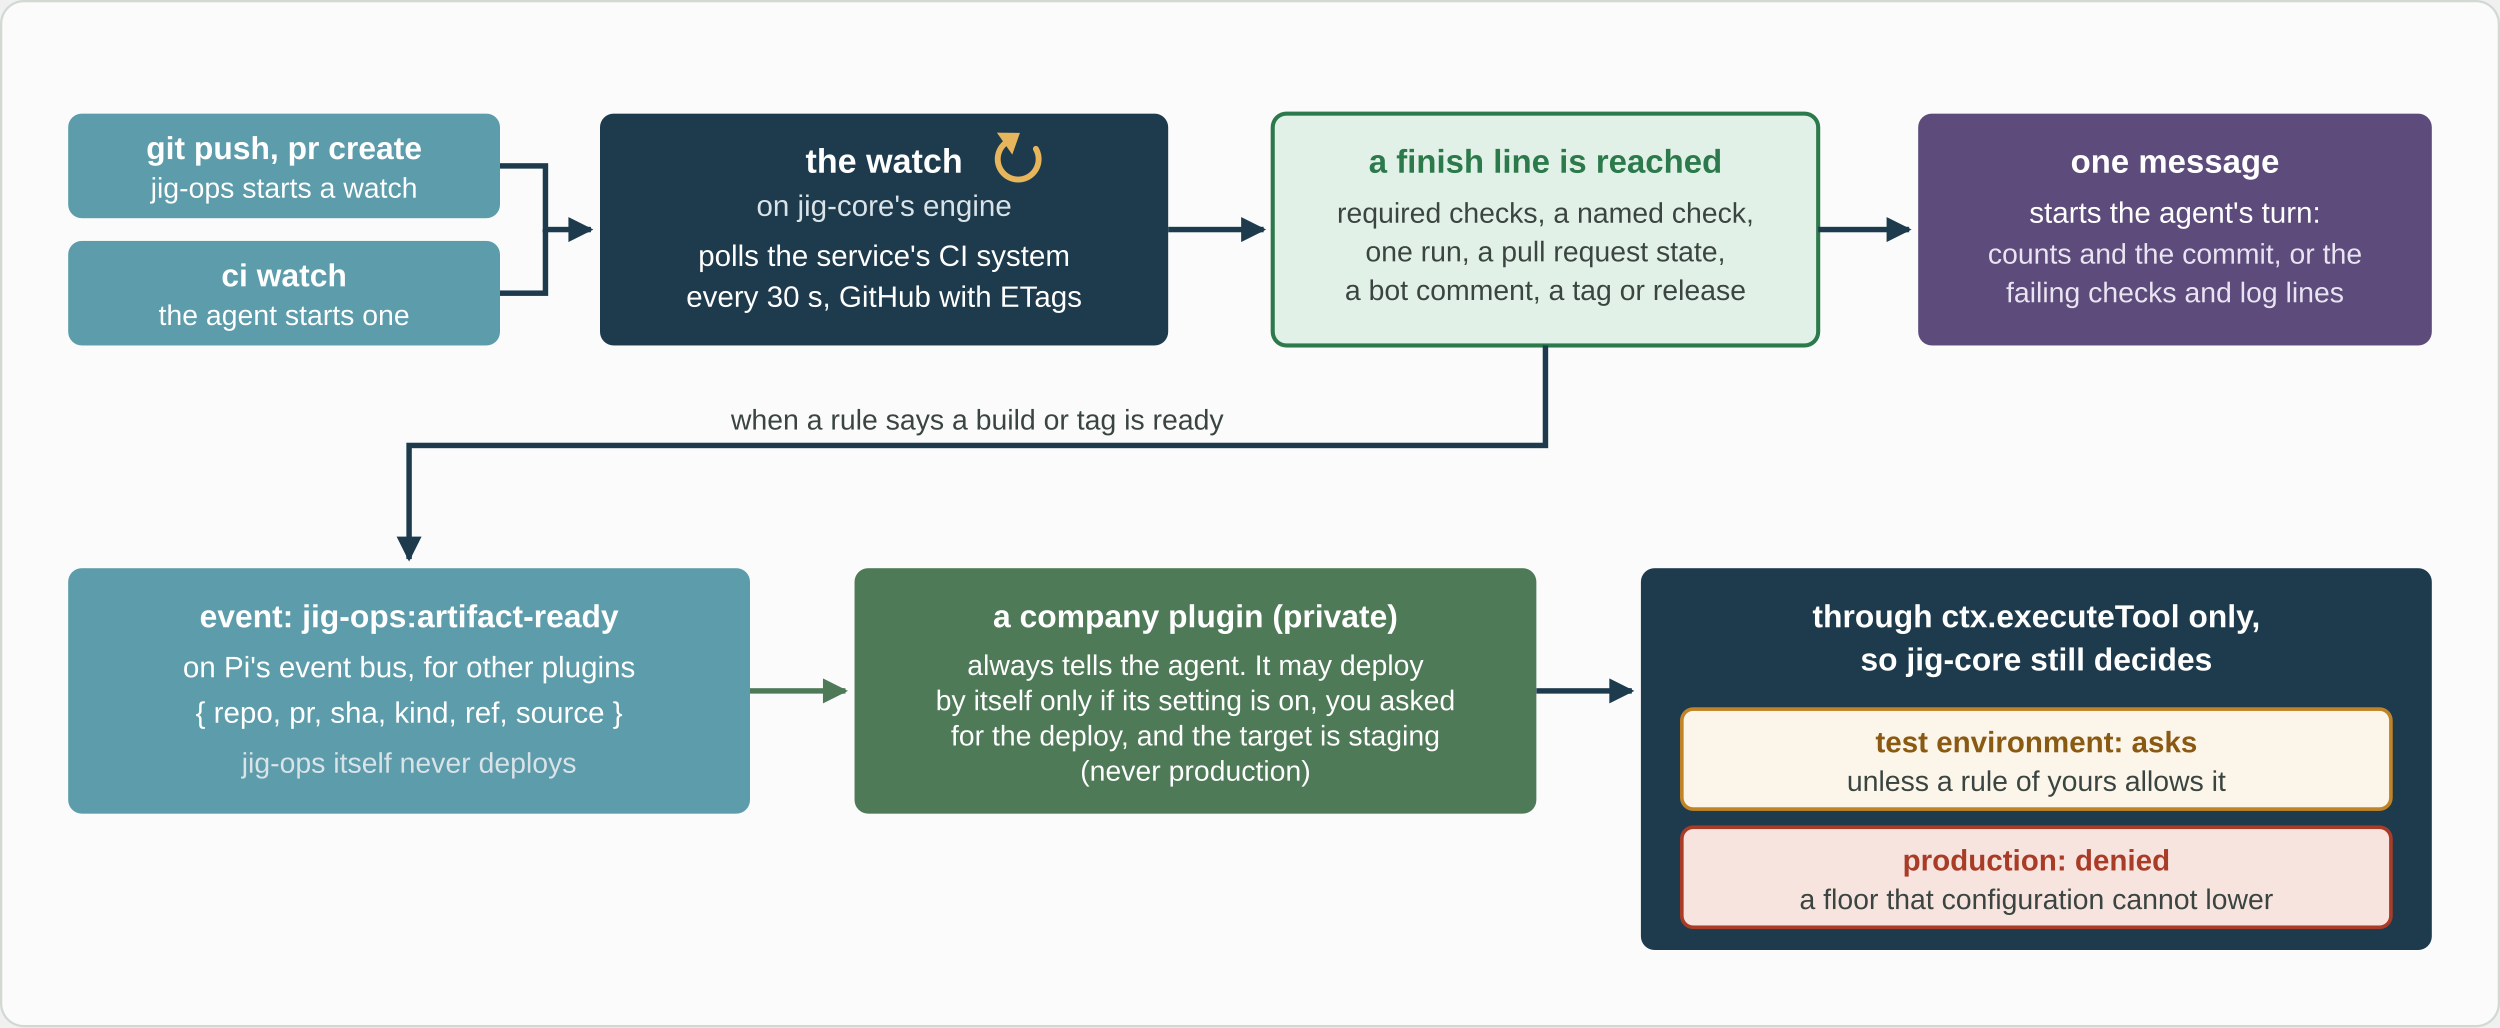
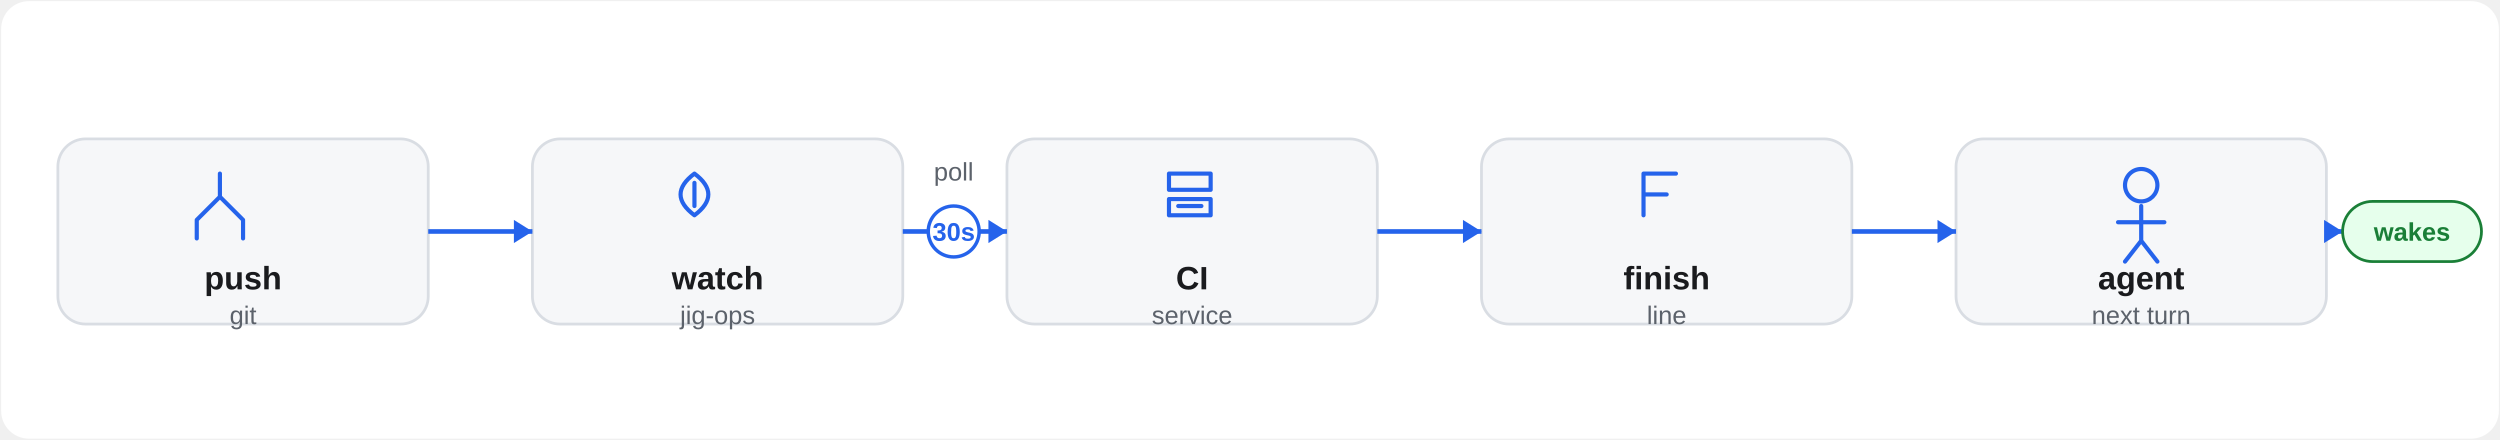
- <svg xmlns="http://www.w3.org/2000/svg" width="1100" height="452" viewBox="0 0 1100 452" role="img" aria-label="Watching CI until it is done. A git push or pull request create announces jig-git:pushed, and jig-ops starts a watch by itself; or the agent calls ci watch. The watch, on jig-core's engine, polls the service's CI system (GitHub, GitLab, Jenkins or Concourse) every 30 seconds until an explicit finish line is reached. One message then starts the agent's turn, and an artifact-ready event goes to Pi's event bus. A company plugin may deploy only through ctx.executeTool, so jig-core still decides: a write to a test environment asks unless a rule allows it, and production is denied." font-family="IBM Plex Sans, Segoe UI, Arial, sans-serif">
-   <rect x="0.5" y="0.5" width="1099" height="451" rx="10" fill="#FAFBFA" stroke="#D2D9D3" />
-   <defs>
-     <marker id="ciwatch-head-1d3b4d-11" viewBox="0 0 10 10" refX="9" refY="5" markerUnits="userSpaceOnUse" markerWidth="11" markerHeight="11" orient="auto">
-       <path d="M0,0 L10,5 L0,10 z" fill="#1D3B4D" />
-     </marker>
-     <marker id="ciwatch-head-4e7a58-11" viewBox="0 0 10 10" refX="9" refY="5" markerUnits="userSpaceOnUse" markerWidth="11" markerHeight="11" orient="auto">
-       <path d="M0,0 L10,5 L0,10 z" fill="#4E7A58" />
-     </marker>
-   </defs>
-   <rect x="30" y="50" width="190" height="46" rx="6" fill="#5C9CAB" />
-   <text x="125" y="70" font-size="14" fill="#FFFFFF" font-weight="700" text-anchor="middle">git push, pr create</text>
-   <text x="125" y="87" font-size="12.5" fill="#FFFFFF" text-anchor="middle">jig-ops starts a watch</text>
-   <rect x="30" y="106" width="190" height="46" rx="6" fill="#5C9CAB" />
-   <text x="125" y="126" font-size="14" fill="#FFFFFF" font-weight="700" text-anchor="middle">ci watch</text>
-   <text x="125" y="143" font-size="12.5" fill="#FFFFFF" text-anchor="middle">the agent starts one</text>
-   <path d="M220 73 H240 V101 H260" fill="none" stroke="#1D3B4D" stroke-width="2.4" marker-end="url(#ciwatch-head-1d3b4d-11)" />
-   <path d="M220 129 H240 V101" fill="none" stroke="#1D3B4D" stroke-width="2.4" />
-   <rect x="264" y="50" width="250" height="102" rx="6" fill="#1D3B4D" />
-   <text x="389" y="76" font-size="15" fill="#FFFFFF" font-weight="700" text-anchor="middle">the watch</text>
-   <path d="M455.79 65.5 A9 9 0 1 1 442.84 62.63" fill="none" stroke="#E7B55B" stroke-width="2.6" stroke-linecap="round" stroke-linejoin="round" />
-   <polygon points="448.77,58.47 445.4,68.03 438.63,58.37" fill="#E7B55B" />
-   <text x="389" y="95" font-size="13" fill="#D9E3E8" text-anchor="middle">on jig-core's engine</text>
-   <text x="389" y="117" font-size="13" fill="#FFFFFF" text-anchor="middle">polls the service's CI system</text>
-   <text x="389" y="135" font-size="13" fill="#FFFFFF" text-anchor="middle">every 30 s, GitHub with ETags</text>
-   <path d="M514 101 H556" fill="none" stroke="#1D3B4D" stroke-width="2.4" marker-end="url(#ciwatch-head-1d3b4d-11)" />
-   <rect x="560" y="50" width="240" height="102" rx="6" fill="#E2F1E7" stroke="#2C7A4B" stroke-width="1.8" />
-   <text x="680" y="76" font-size="14.5" fill="#2C7A4B" font-weight="700" text-anchor="middle">a finish line is reached</text>
-   <text x="680" y="98" font-size="12.5" fill="#3A4440" text-anchor="middle">required checks, a named check,</text>
-   <text x="680" y="115" font-size="12.5" fill="#3A4440" text-anchor="middle">one run, a pull request state,</text>
-   <text x="680" y="132" font-size="12.5" fill="#3A4440" text-anchor="middle">a bot comment, a tag or release</text>
-   <path d="M800 101 H840" fill="none" stroke="#1D3B4D" stroke-width="2.4" marker-end="url(#ciwatch-head-1d3b4d-11)" />
-   <rect x="844" y="50" width="226" height="102" rx="6" fill="#5D4B7C" />
-   <text x="957" y="76" font-size="14.5" fill="#FFFFFF" font-weight="700" text-anchor="middle">one message</text>
-   <text x="957" y="98" font-size="13" fill="#FFFFFF" text-anchor="middle">starts the agent's turn:</text>
-   <text x="957" y="116" font-size="12.5" fill="#E9E4F2" text-anchor="middle">counts and the commit, or the</text>
-   <text x="957" y="133" font-size="12.5" fill="#E9E4F2" text-anchor="middle">failing checks and log lines</text>
-   <path d="M680 152 V196 H180 V246" fill="none" stroke="#1D3B4D" stroke-width="2.4" marker-end="url(#ciwatch-head-1d3b4d-11)" />
-   <text x="430" y="189" font-size="12.5" fill="#3A4440" text-anchor="middle">when a rule says a build or tag is ready</text>
-   <rect x="30" y="250" width="300" height="108" rx="6" fill="#5C9CAB" />
-   <text x="180" y="276" font-size="14" fill="#FFFFFF" font-weight="700" text-anchor="middle">event: jig-ops:artifact-ready</text>
-   <text x="180" y="298" font-size="13" fill="#FFFFFF" text-anchor="middle">on Pi's event bus, for other plugins</text>
-   <text x="180" y="318" font-size="13" fill="#FFFFFF" text-anchor="middle">{ repo, pr, sha, kind, ref, source }</text>
-   <text x="180" y="340" font-size="12.5" fill="#D9E3E8" text-anchor="middle">jig-ops itself never deploys</text>
-   <path d="M330 304 H372" fill="none" stroke="#4E7A58" stroke-width="2.4" marker-end="url(#ciwatch-head-4e7a58-11)" />
-   <rect x="376" y="250" width="300" height="108" rx="6" fill="#4E7A58" />
-   <text x="526" y="276" font-size="14" fill="#FFFFFF" font-weight="700" text-anchor="middle">a company plugin (private)</text>
-   <text x="526" y="297" font-size="12.5" fill="#FFFFFF" text-anchor="middle">always tells the agent. It may deploy</text>
-   <text x="526" y="312.5" font-size="12.5" fill="#FFFFFF" text-anchor="middle">by itself only if its setting is on, you asked</text>
-   <text x="526" y="328" font-size="12.5" fill="#FFFFFF" text-anchor="middle">for the deploy, and the target is staging</text>
-   <text x="526" y="343.5" font-size="12.5" fill="#FFFFFF" text-anchor="middle">(never production)</text>
-   <path d="M676 304 H718" fill="none" stroke="#1D3B4D" stroke-width="2.4" marker-end="url(#ciwatch-head-1d3b4d-11)" />
-   <rect x="722" y="250" width="348" height="168" rx="6" fill="#1D3B4D" />
-   <text x="896" y="276" font-size="14" fill="#FFFFFF" font-weight="700" text-anchor="middle">through ctx.executeTool only,</text>
-   <text x="896" y="295" font-size="14" fill="#FFFFFF" font-weight="700" text-anchor="middle">so jig-core still decides</text>
-   <rect x="740" y="312" width="312" height="44" rx="5" fill="#FBF5EA" stroke="#C08326" stroke-width="1.6" />
-   <text x="896" y="331" font-size="13" fill="#8A5A12" font-weight="700" text-anchor="middle">test environment: asks</text>
-   <text x="896" y="348" font-size="12.5" fill="#3A4440" text-anchor="middle">unless a rule of yours allows it</text>
-   <rect x="740" y="364" width="312" height="44" rx="5" fill="#F7E4DF" stroke="#A93C27" stroke-width="1.6" />
-   <text x="896" y="383" font-size="13" fill="#A93C27" font-weight="700" text-anchor="middle">production: denied</text>
-   <text x="896" y="400" font-size="12.5" fill="#3A4440" text-anchor="middle">a floor that configuration cannot lower</text>
+ <svg xmlns="http://www.w3.org/2000/svg" width="1080" height="190" viewBox="0 0 1080 190" role="img" aria-label="A push or ci watch starts a watch; the watch polls the CI system every thirty seconds until its finish line; one message then wakes the agent's next turn." font-family="IBM Plex Sans, Segoe UI, Arial, sans-serif">
+   <style>
+     .bg{fill:#fff}.node{fill:#f6f7f9;stroke:#d9dde3;stroke-width:1.2}.label{fill:#1a1b1e;font-size:14px;font-weight:700}
+     .sub{fill:#5c626b;font-size:11px}.accent{fill:none;stroke:#2563eb;stroke-width:1.8;stroke-linecap:round;stroke-linejoin:round}
+     .path{fill:none;stroke:#2563eb;stroke-width:2}.arrowhead{fill:#2563eb}.marker{fill:#fff;stroke:#2563eb;stroke-width:1.5}
+     .glyph{fill:#2563eb;font-size:11px;font-weight:700}.chip{fill:#e6ffec;stroke:#1a7f37;stroke-width:1.2}.chip-text{fill:#1a7f37;font-size:11px;font-weight:700}
+     @media (prefers-color-scheme: dark){
+       .bg{fill:#111113}.node{fill:#18181b;stroke:#2c2c31}.label{fill:#e7e7ea}.sub{fill:#9a9aa2}
+       .accent{stroke:#7aa2f7}.path{stroke:#7aa2f7}.arrowhead{fill:#7aa2f7}.marker{fill:#18181b;stroke:#7aa2f7}
+       .glyph{fill:#7aa2f7}.chip{fill:#14251a;stroke:#6ccb8a}.chip-text{fill:#6ccb8a}
+     }
+   </style>
+   <rect class="bg" x="0.5" y="0.5" width="1079" height="189" rx="12" />
+   <rect class="node" x="25" y="60" width="160" height="80" rx="12" />
+   <path class="accent" d="M95 75 v10 M95 85 l-10 10 M95 85 l10 10 M85 95 v8 M105 95 v8" />
+   <text class="label" x="105" y="125" text-anchor="middle">push</text>
+   <text class="sub" x="105" y="140" text-anchor="middle">git</text>
+   <rect class="node" x="230" y="60" width="160" height="80" rx="12" />
+   <path class="accent" d="M300 75 q12 9 0 18 q-12 -9 0 -18 M300 79 v10" />
+   <text class="label" x="310" y="125" text-anchor="middle">watch</text>
+   <text class="sub" x="310" y="140" text-anchor="middle">jig-ops</text>
+   <rect class="node" x="435" y="60" width="160" height="80" rx="12" />
+   <path class="accent" d="M505 75 h18 v7 h-18 z M505 86 h18 v7 h-18 z M509 82 h10 M509 89 h10" />
+   <text class="label" x="515" y="125" text-anchor="middle">CI</text>
+   <text class="sub" x="515" y="140" text-anchor="middle">service</text>
+   <rect class="node" x="640" y="60" width="160" height="80" rx="12" />
+   <path class="accent" d="M710 75 v18 M710 75 h14 M710 84 h10" />
+   <text class="label" x="720" y="125" text-anchor="middle">finish</text>
+   <text class="sub" x="720" y="140" text-anchor="middle">line</text>
+   <rect class="node" x="845" y="60" width="160" height="80" rx="12" />
+   <circle class="accent" cx="925" cy="80" r="7" />
+   <path class="accent" d="M925 89 v15 M915 96 h20 M925 104 l-7 9 M925 104 l7 9" />
+   <text class="label" x="925" y="125" text-anchor="middle">agent</text>
+   <text class="sub" x="925" y="140" text-anchor="middle">next turn</text>
+   <path class="path" d="M185 100 H230" />
+   <path id="ciwatch-arrow-1" class="arrowhead" d="M222 95 L230 100 L222 105 z" />
+   <path class="path" d="M390 100 H435" />
+   <path id="ciwatch-arrow-2" class="arrowhead" d="M427 95 L435 100 L427 105 z" />
+   <path class="path" d="M595 100 H640" />
+   <path id="ciwatch-arrow-3" class="arrowhead" d="M632 95 L640 100 L632 105 z" />
+   <path class="path" d="M800 100 H845" />
+   <path id="ciwatch-arrow-4" class="arrowhead" d="M837 95 L845 100 L837 105 z" />
+   <circle class="marker" cx="412" cy="100" r="11" />
+   <text class="glyph" x="412" y="104" text-anchor="middle">30s</text>
+   <text class="sub" x="412" y="78" text-anchor="middle">poll</text>
+   <path class="path" d="M1005 100 H1012" />
+   <path id="ciwatch-arrow-5" class="arrowhead" d="M1004 95 L1012 100 L1004 105 z" />
+   <rect class="chip" x="1012" y="87" width="60" height="26" rx="13" />
+   <text class="chip-text" x="1042" y="104" text-anchor="middle">wakes</text>
</svg>
